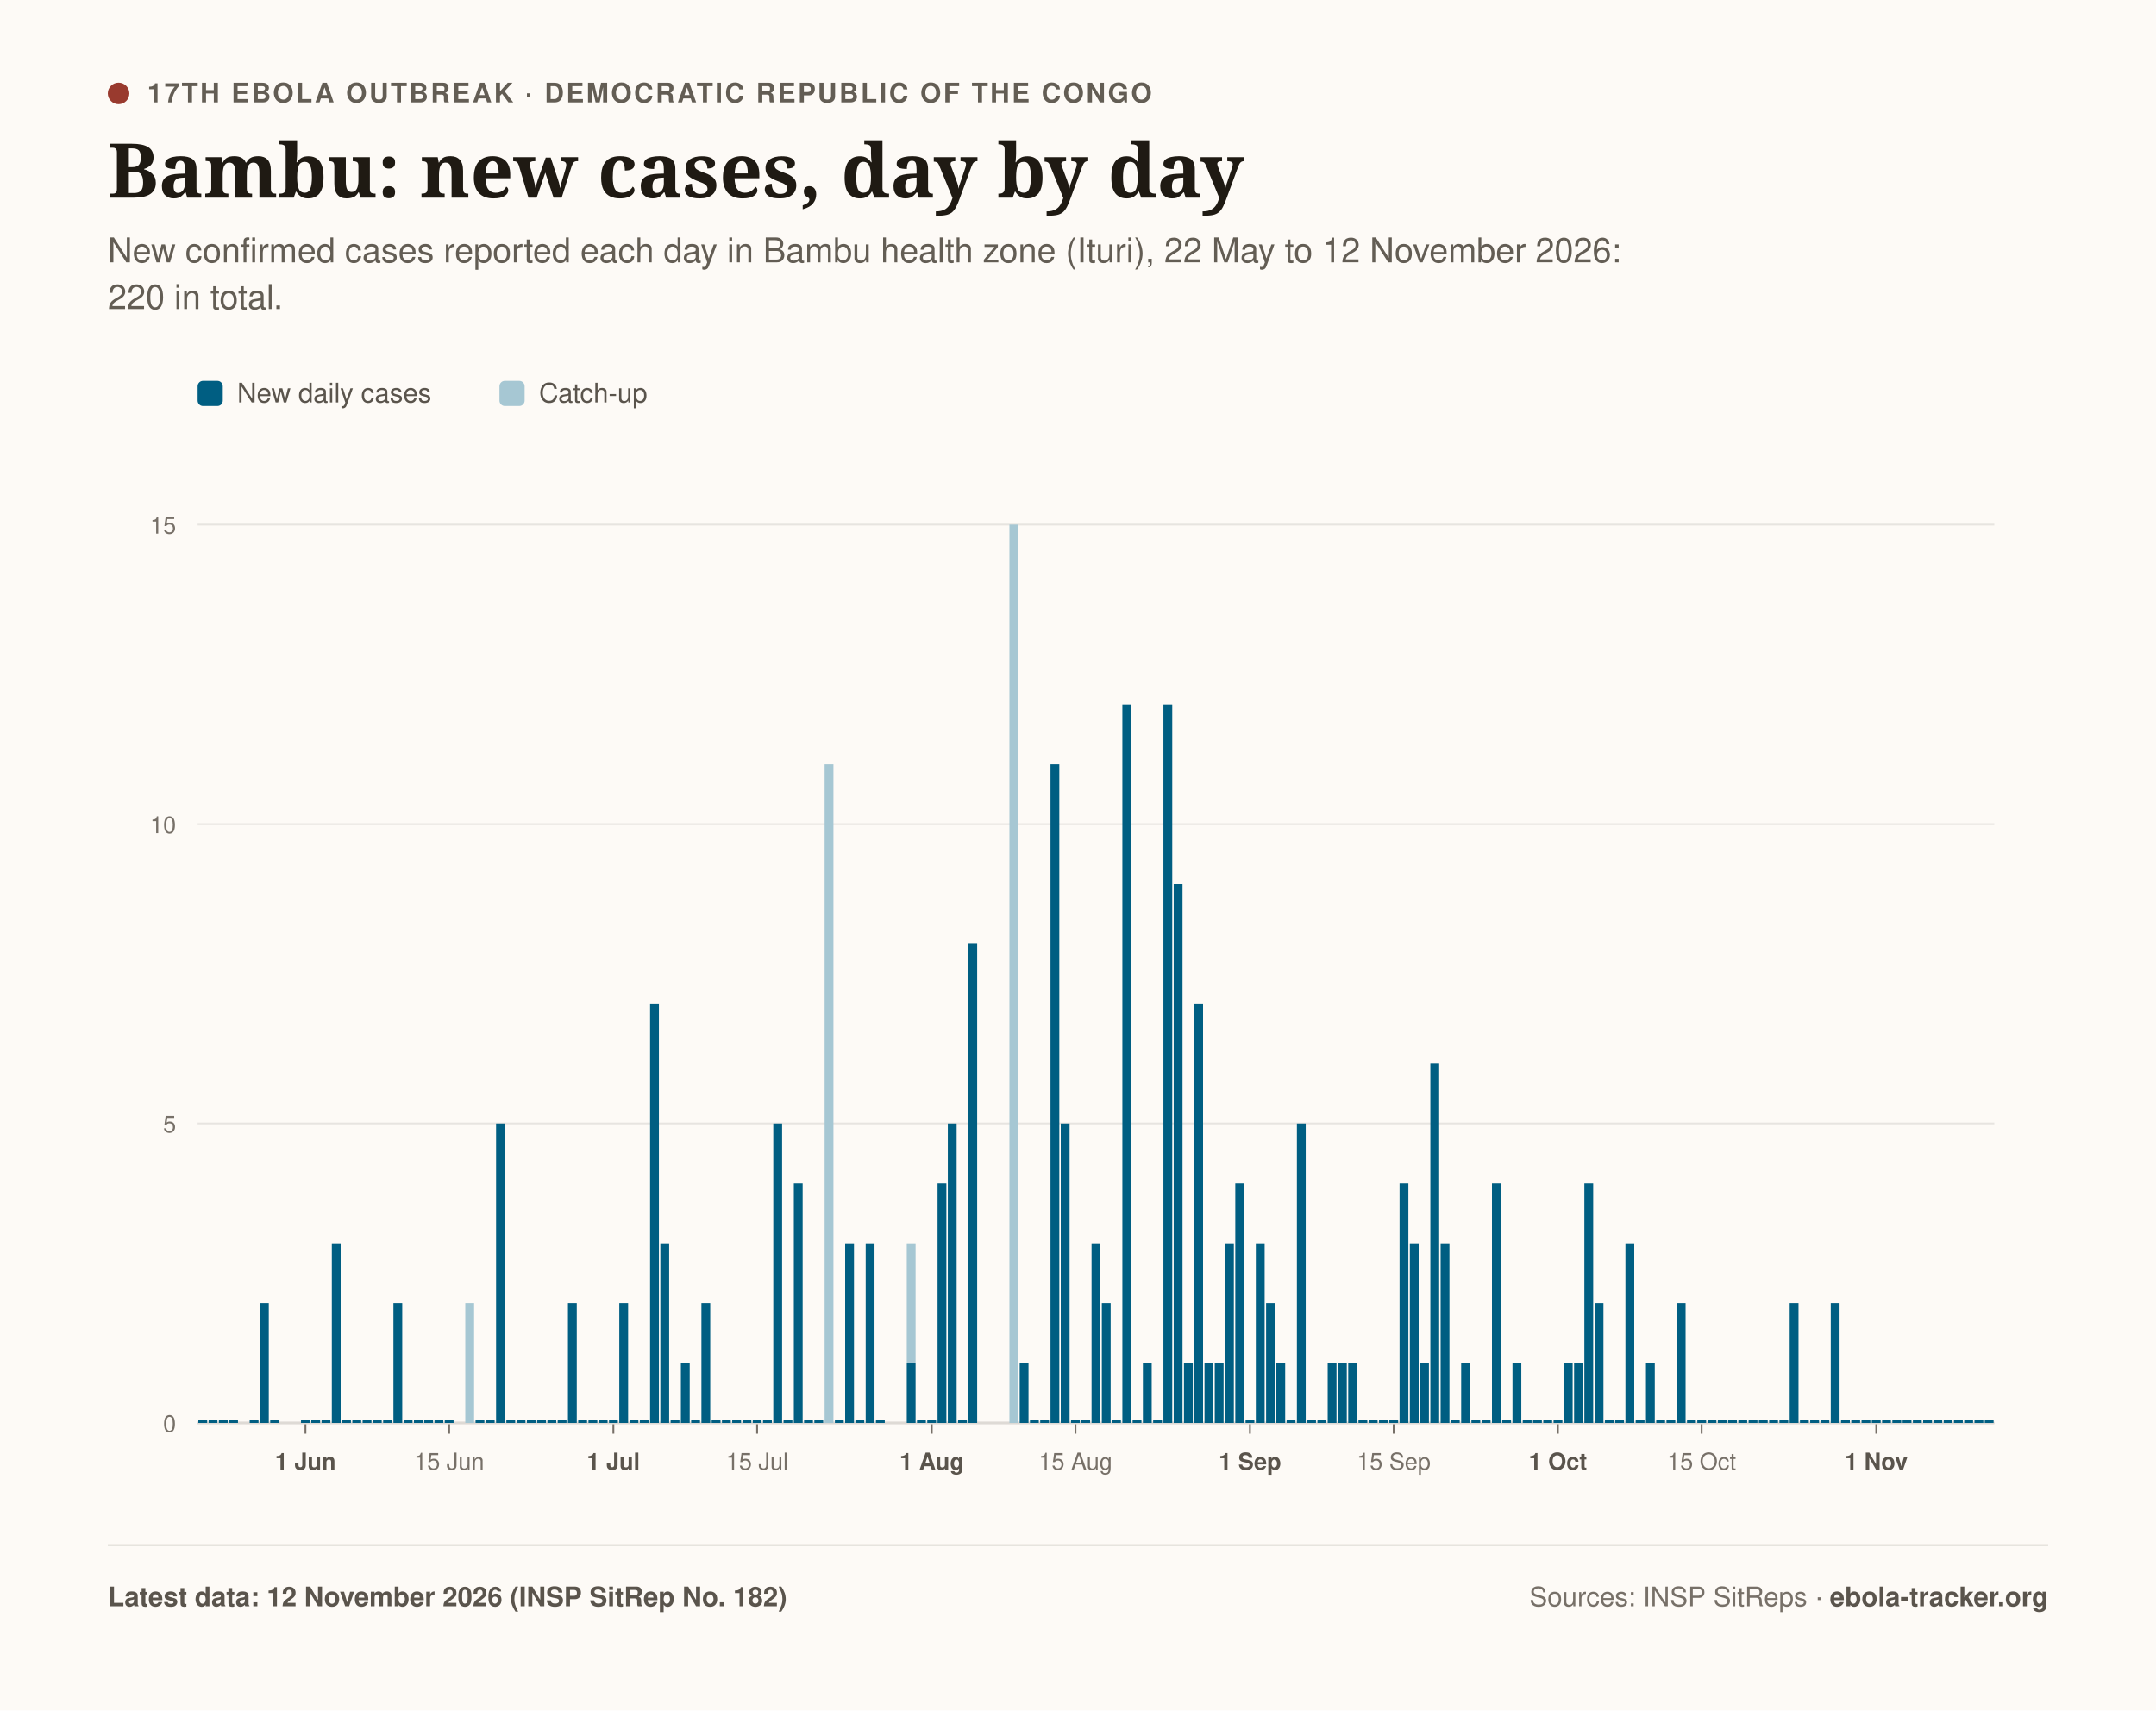
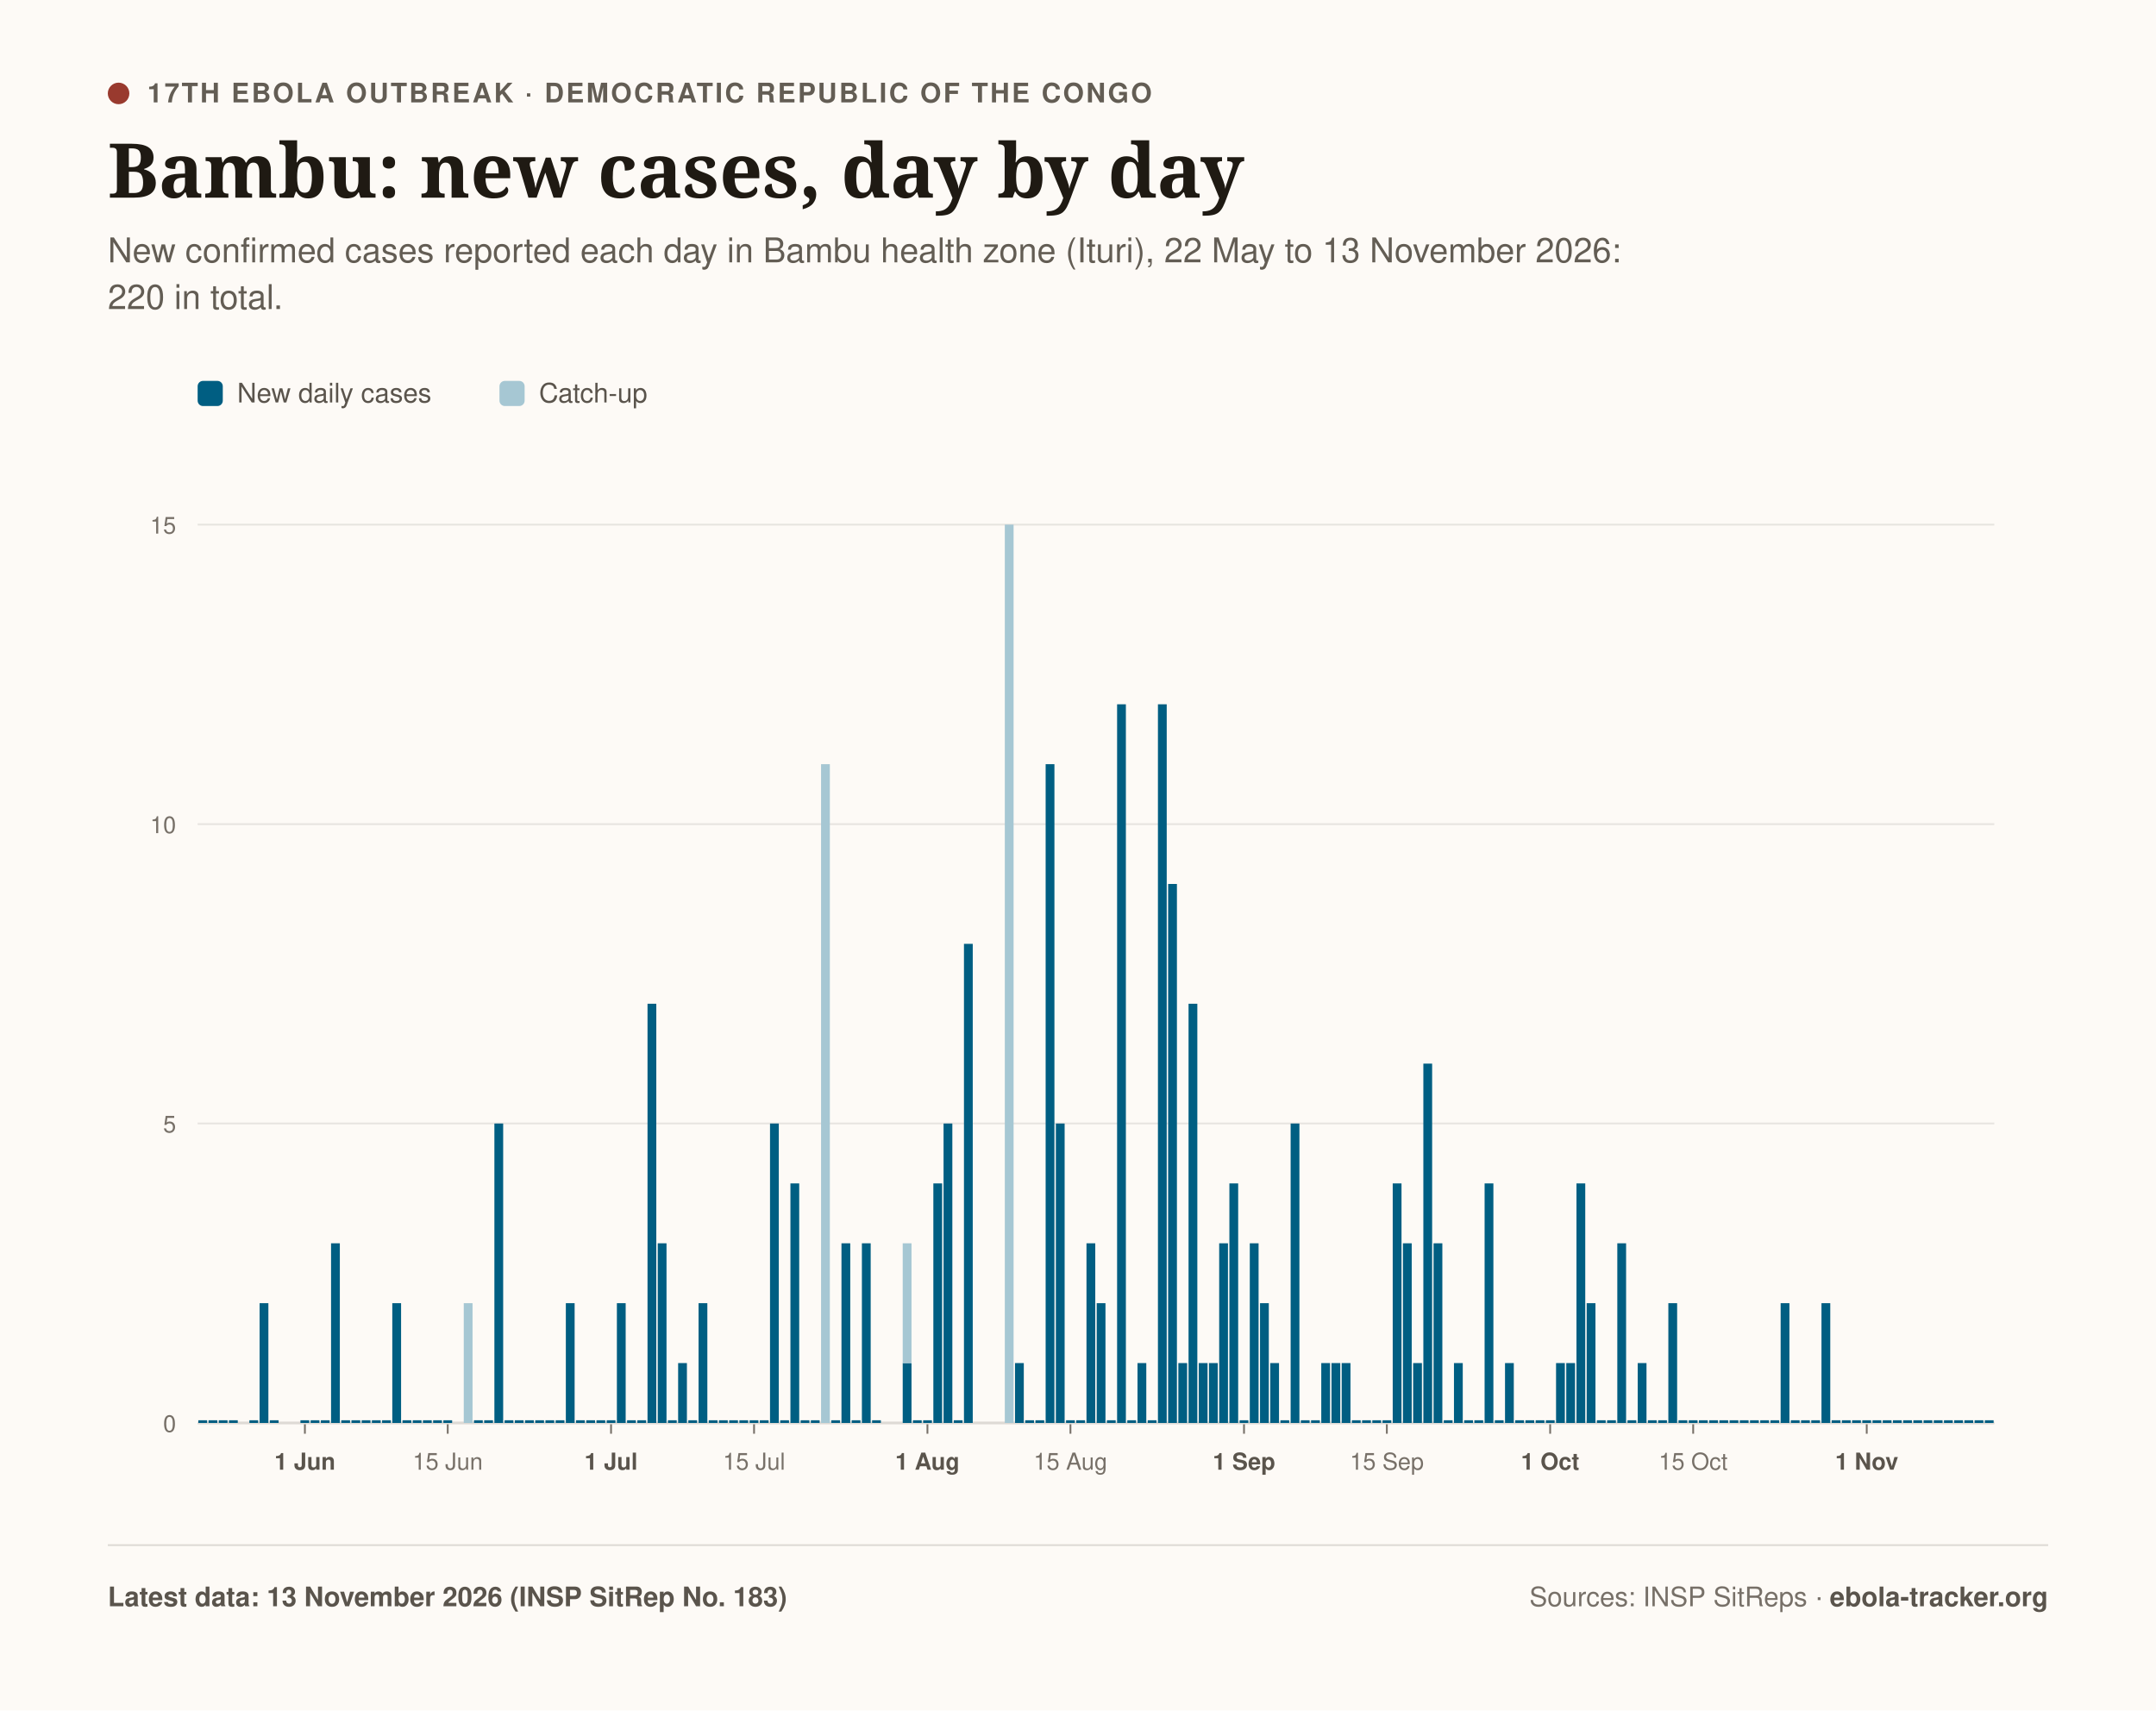
- <svg xmlns="http://www.w3.org/2000/svg" viewBox="0 0 1200 952" role="img" aria-label="Bambu: new cases, day by day. New confirmed cases reported each day in Bambu health zone (Ituri), 22 May to 12 November 2026: 220 in total.">
+ <svg xmlns="http://www.w3.org/2000/svg" viewBox="0 0 1200 952" role="img" aria-label="Bambu: new cases, day by day. New confirmed cases reported each day in Bambu health zone (Ituri), 22 May to 13 November 2026: 220 in total.">
  <rect width="1200" height="952" fill="#FDFAF6" />
  <circle cx="66" cy="52" r="6" fill="#993A2E" />
  <text x="82.0" y="57.0" font-family="'Public Sans',Helvetica,Arial,sans-serif" font-size="15" font-weight="700" fill="#635D54" text-anchor="start" letter-spacing=".08em">17TH EBOLA OUTBREAK · DEMOCRATIC REPUBLIC OF THE CONGO</text>
  <text x="60.0" y="110.0" font-family="'Source Serif 4',Georgia,serif" font-size="42" font-weight="600" fill="#1F1A13" text-anchor="start">Bambu: new cases, day by day</text>
-   <text x="60.0" y="146.0" font-family="'Public Sans',Helvetica,Arial,sans-serif" font-size="19" font-weight="400" fill="#635D54" text-anchor="start">New confirmed cases reported each day in Bambu health zone (Ituri), 22 May to 12 November 2026:</text>
+   <text x="60.0" y="146.0" font-family="'Public Sans',Helvetica,Arial,sans-serif" font-size="19" font-weight="400" fill="#635D54" text-anchor="start">New confirmed cases reported each day in Bambu health zone (Ituri), 22 May to 13 November 2026:</text>
  <text x="60.0" y="172.0" font-family="'Public Sans',Helvetica,Arial,sans-serif" font-size="19" font-weight="400" fill="#635D54" text-anchor="start">220 in total.</text>
  <rect x="110" y="212" width="14" height="14" rx="3" fill="#005E82" />
  <text x="132.0" y="224.0" font-family="'Public Sans',Helvetica,Arial,sans-serif" font-size="15" font-weight="400" fill="#5A544C" text-anchor="start">New daily cases</text>
  <rect x="278" y="212" width="14" height="14" rx="3" fill="#a6c7d3" />
  <text x="300.0" y="224.0" font-family="'Public Sans',Helvetica,Arial,sans-serif" font-size="15" font-weight="400" fill="#5A544C" text-anchor="start">Catch-up</text>
  <line x1="110" x2="1110" y1="792.0" y2="792.0" stroke="#E7E4E0" />
  <text x="98.0" y="797.0" font-family="'Public Sans',Helvetica,Arial,sans-serif" font-size="13" font-weight="400" fill="#777068" text-anchor="end">0</text>
  <line x1="110" x2="1110" y1="625.3" y2="625.3" stroke="#E7E4E0" />
  <text x="98.0" y="630.3" font-family="'Public Sans',Helvetica,Arial,sans-serif" font-size="13" font-weight="400" fill="#777068" text-anchor="end">5</text>
  <line x1="110" x2="1110" y1="458.7" y2="458.7" stroke="#E7E4E0" />
  <text x="98.0" y="463.7" font-family="'Public Sans',Helvetica,Arial,sans-serif" font-size="13" font-weight="400" fill="#777068" text-anchor="end">10</text>
  <line x1="110" x2="1110" y1="292.0" y2="292.0" stroke="#E7E4E0" />
  <text x="98.0" y="297.0" font-family="'Public Sans',Helvetica,Arial,sans-serif" font-size="13" font-weight="400" fill="#777068" text-anchor="end">15</text>
-   <line x1="170.0" x2="170.0" y1="792" y2="798" stroke="#777068" />
-   <text x="170.0" y="818.0" font-family="'Public Sans',Helvetica,Arial,sans-serif" font-size="13" font-weight="600" fill="#5A544C" text-anchor="middle">1 Jun</text>
-   <line x1="250.0" x2="250.0" y1="792" y2="798" stroke="#777068" />
-   <text x="250.0" y="818.0" font-family="'Public Sans',Helvetica,Arial,sans-serif" font-size="13" font-weight="400" fill="#777068" text-anchor="middle">15 Jun</text>
-   <line x1="341.4" x2="341.4" y1="792" y2="798" stroke="#777068" />
-   <text x="341.4" y="818.0" font-family="'Public Sans',Helvetica,Arial,sans-serif" font-size="13" font-weight="600" fill="#5A544C" text-anchor="middle">1 Jul</text>
-   <line x1="421.4" x2="421.4" y1="792" y2="798" stroke="#777068" />
-   <text x="421.4" y="818.0" font-family="'Public Sans',Helvetica,Arial,sans-serif" font-size="13" font-weight="400" fill="#777068" text-anchor="middle">15 Jul</text>
-   <line x1="518.6" x2="518.6" y1="792" y2="798" stroke="#777068" />
-   <text x="518.6" y="818.0" font-family="'Public Sans',Helvetica,Arial,sans-serif" font-size="13" font-weight="600" fill="#5A544C" text-anchor="middle">1 Aug</text>
-   <line x1="598.6" x2="598.6" y1="792" y2="798" stroke="#777068" />
-   <text x="598.6" y="818.0" font-family="'Public Sans',Helvetica,Arial,sans-serif" font-size="13" font-weight="400" fill="#777068" text-anchor="middle">15 Aug</text>
-   <line x1="695.7" x2="695.7" y1="792" y2="798" stroke="#777068" />
-   <text x="695.7" y="818.0" font-family="'Public Sans',Helvetica,Arial,sans-serif" font-size="13" font-weight="600" fill="#5A544C" text-anchor="middle">1 Sep</text>
-   <line x1="775.7" x2="775.7" y1="792" y2="798" stroke="#777068" />
-   <text x="775.7" y="818.0" font-family="'Public Sans',Helvetica,Arial,sans-serif" font-size="13" font-weight="400" fill="#777068" text-anchor="middle">15 Sep</text>
-   <line x1="867.1" x2="867.1" y1="792" y2="798" stroke="#777068" />
-   <text x="867.1" y="818.0" font-family="'Public Sans',Helvetica,Arial,sans-serif" font-size="13" font-weight="600" fill="#5A544C" text-anchor="middle">1 Oct</text>
-   <line x1="947.1" x2="947.1" y1="792" y2="798" stroke="#777068" />
-   <text x="947.1" y="818.0" font-family="'Public Sans',Helvetica,Arial,sans-serif" font-size="13" font-weight="400" fill="#777068" text-anchor="middle">15 Oct</text>
-   <line x1="1044.3" x2="1044.3" y1="792" y2="798" stroke="#777068" />
-   <text x="1044.3" y="818.0" font-family="'Public Sans',Helvetica,Arial,sans-serif" font-size="13" font-weight="600" fill="#5A544C" text-anchor="middle">1 Nov</text>
+   <line x1="169.7" x2="169.7" y1="792" y2="798" stroke="#777068" />
+   <text x="169.7" y="818.0" font-family="'Public Sans',Helvetica,Arial,sans-serif" font-size="13" font-weight="600" fill="#5A544C" text-anchor="middle">1 Jun</text>
+   <line x1="249.2" x2="249.2" y1="792" y2="798" stroke="#777068" />
+   <text x="249.2" y="818.0" font-family="'Public Sans',Helvetica,Arial,sans-serif" font-size="13" font-weight="400" fill="#777068" text-anchor="middle">15 Jun</text>
+   <line x1="340.1" x2="340.1" y1="792" y2="798" stroke="#777068" />
+   <text x="340.1" y="818.0" font-family="'Public Sans',Helvetica,Arial,sans-serif" font-size="13" font-weight="600" fill="#5A544C" text-anchor="middle">1 Jul</text>
+   <line x1="419.7" x2="419.7" y1="792" y2="798" stroke="#777068" />
+   <text x="419.7" y="818.0" font-family="'Public Sans',Helvetica,Arial,sans-serif" font-size="13" font-weight="400" fill="#777068" text-anchor="middle">15 Jul</text>
+   <line x1="516.2" x2="516.2" y1="792" y2="798" stroke="#777068" />
+   <text x="516.2" y="818.0" font-family="'Public Sans',Helvetica,Arial,sans-serif" font-size="13" font-weight="600" fill="#5A544C" text-anchor="middle">1 Aug</text>
+   <line x1="595.8" x2="595.8" y1="792" y2="798" stroke="#777068" />
+   <text x="595.8" y="818.0" font-family="'Public Sans',Helvetica,Arial,sans-serif" font-size="13" font-weight="400" fill="#777068" text-anchor="middle">15 Aug</text>
+   <line x1="692.4" x2="692.4" y1="792" y2="798" stroke="#777068" />
+   <text x="692.4" y="818.0" font-family="'Public Sans',Helvetica,Arial,sans-serif" font-size="13" font-weight="600" fill="#5A544C" text-anchor="middle">1 Sep</text>
+   <line x1="771.9" x2="771.9" y1="792" y2="798" stroke="#777068" />
+   <text x="771.9" y="818.0" font-family="'Public Sans',Helvetica,Arial,sans-serif" font-size="13" font-weight="400" fill="#777068" text-anchor="middle">15 Sep</text>
+   <line x1="862.8" x2="862.8" y1="792" y2="798" stroke="#777068" />
+   <text x="862.8" y="818.0" font-family="'Public Sans',Helvetica,Arial,sans-serif" font-size="13" font-weight="600" fill="#5A544C" text-anchor="middle">1 Oct</text>
+   <line x1="942.4" x2="942.4" y1="792" y2="798" stroke="#777068" />
+   <text x="942.4" y="818.0" font-family="'Public Sans',Helvetica,Arial,sans-serif" font-size="13" font-weight="400" fill="#777068" text-anchor="middle">15 Oct</text>
+   <line x1="1039.0" x2="1039.0" y1="792" y2="798" stroke="#777068" />
+   <text x="1039.0" y="818.0" font-family="'Public Sans',Helvetica,Arial,sans-serif" font-size="13" font-weight="600" fill="#5A544C" text-anchor="middle">1 Nov</text>
  <line x1="110" x2="1110" y1="792" y2="792" stroke="#DEDAD5" stroke-width="1.5" />
-   <rect x="110.40" y="790.50" width="4.91" height="1.50" fill="#005E82" />
-   <rect x="116.11" y="790.50" width="4.91" height="1.50" fill="#005E82" />
-   <rect x="121.83" y="790.50" width="4.91" height="1.50" fill="#005E82" />
-   <rect x="127.54" y="790.50" width="4.91" height="1.50" fill="#005E82" />
-   <rect x="138.97" y="790.50" width="4.91" height="1.50" fill="#005E82" />
-   <rect x="144.69" y="725.33" width="4.91" height="66.67" fill="#005E82" />
-   <rect x="150.40" y="790.50" width="4.91" height="1.50" fill="#005E82" />
-   <rect x="167.54" y="790.50" width="4.91" height="1.50" fill="#005E82" />
-   <rect x="173.26" y="790.50" width="4.91" height="1.50" fill="#005E82" />
-   <rect x="178.97" y="790.50" width="4.91" height="1.50" fill="#005E82" />
-   <rect x="184.69" y="692.00" width="4.91" height="100.00" fill="#005E82" />
-   <rect x="190.40" y="790.50" width="4.91" height="1.50" fill="#005E82" />
-   <rect x="196.11" y="790.50" width="4.91" height="1.50" fill="#005E82" />
-   <rect x="201.83" y="790.50" width="4.91" height="1.50" fill="#005E82" />
-   <rect x="207.54" y="790.50" width="4.91" height="1.50" fill="#005E82" />
-   <rect x="213.26" y="790.50" width="4.91" height="1.50" fill="#005E82" />
-   <rect x="218.97" y="725.33" width="4.91" height="66.67" fill="#005E82" />
-   <rect x="224.69" y="790.50" width="4.91" height="1.50" fill="#005E82" />
-   <rect x="230.40" y="790.50" width="4.91" height="1.50" fill="#005E82" />
-   <rect x="236.11" y="790.50" width="4.91" height="1.50" fill="#005E82" />
-   <rect x="241.83" y="790.50" width="4.91" height="1.50" fill="#005E82" />
-   <rect x="247.54" y="790.50" width="4.91" height="1.50" fill="#005E82" />
-   <rect x="258.97" y="725.33" width="4.91" height="66.67" fill="#a6c7d3" />
-   <rect x="264.69" y="790.50" width="4.91" height="1.50" fill="#005E82" />
-   <rect x="270.40" y="790.50" width="4.91" height="1.50" fill="#005E82" />
-   <rect x="276.11" y="625.33" width="4.91" height="166.67" fill="#005E82" />
-   <rect x="281.83" y="790.50" width="4.91" height="1.50" fill="#005E82" />
-   <rect x="287.54" y="790.50" width="4.91" height="1.50" fill="#005E82" />
-   <rect x="293.26" y="790.50" width="4.91" height="1.50" fill="#005E82" />
-   <rect x="298.97" y="790.50" width="4.91" height="1.50" fill="#005E82" />
-   <rect x="304.69" y="790.50" width="4.91" height="1.50" fill="#005E82" />
-   <rect x="310.40" y="790.50" width="4.91" height="1.50" fill="#005E82" />
-   <rect x="316.11" y="725.33" width="4.91" height="66.67" fill="#005E82" />
-   <rect x="321.83" y="790.50" width="4.91" height="1.50" fill="#005E82" />
-   <rect x="327.54" y="790.50" width="4.91" height="1.50" fill="#005E82" />
-   <rect x="333.26" y="790.50" width="4.91" height="1.50" fill="#005E82" />
-   <rect x="338.97" y="790.50" width="4.91" height="1.50" fill="#005E82" />
-   <rect x="344.69" y="725.33" width="4.91" height="66.67" fill="#005E82" />
-   <rect x="350.40" y="790.50" width="4.91" height="1.50" fill="#005E82" />
-   <rect x="356.11" y="790.50" width="4.91" height="1.50" fill="#005E82" />
-   <rect x="361.83" y="558.67" width="4.91" height="233.33" fill="#005E82" />
-   <rect x="367.54" y="692.00" width="4.91" height="100.00" fill="#005E82" />
-   <rect x="373.26" y="790.50" width="4.91" height="1.50" fill="#005E82" />
-   <rect x="378.97" y="758.67" width="4.91" height="33.33" fill="#005E82" />
-   <rect x="384.69" y="790.50" width="4.91" height="1.50" fill="#005E82" />
-   <rect x="390.40" y="725.33" width="4.91" height="66.67" fill="#005E82" />
-   <rect x="396.11" y="790.50" width="4.91" height="1.50" fill="#005E82" />
-   <rect x="401.83" y="790.50" width="4.91" height="1.50" fill="#005E82" />
-   <rect x="407.54" y="790.50" width="4.91" height="1.50" fill="#005E82" />
-   <rect x="413.26" y="790.50" width="4.91" height="1.50" fill="#005E82" />
-   <rect x="418.97" y="790.50" width="4.91" height="1.50" fill="#005E82" />
-   <rect x="424.69" y="790.50" width="4.91" height="1.50" fill="#005E82" />
-   <rect x="430.40" y="625.33" width="4.91" height="166.67" fill="#005E82" />
-   <rect x="436.11" y="790.50" width="4.91" height="1.50" fill="#005E82" />
-   <rect x="441.83" y="658.67" width="4.91" height="133.33" fill="#005E82" />
-   <rect x="447.54" y="790.50" width="4.91" height="1.50" fill="#005E82" />
-   <rect x="453.26" y="790.50" width="4.91" height="1.50" fill="#005E82" />
-   <rect x="458.97" y="425.33" width="4.91" height="366.67" fill="#a6c7d3" />
-   <rect x="464.69" y="790.50" width="4.91" height="1.50" fill="#005E82" />
-   <rect x="470.40" y="692.00" width="4.91" height="100.00" fill="#005E82" />
-   <rect x="476.11" y="790.50" width="4.91" height="1.50" fill="#005E82" />
-   <rect x="481.83" y="692.00" width="4.91" height="100.00" fill="#005E82" />
-   <rect x="487.54" y="790.50" width="4.91" height="1.50" fill="#005E82" />
-   <rect x="504.69" y="758.67" width="4.91" height="33.33" fill="#005E82" />
-   <rect x="504.69" y="692.00" width="4.91" height="66.67" fill="#a6c7d3" />
-   <rect x="510.40" y="790.50" width="4.91" height="1.50" fill="#005E82" />
-   <rect x="516.11" y="790.50" width="4.91" height="1.50" fill="#005E82" />
-   <rect x="521.83" y="658.67" width="4.91" height="133.33" fill="#005E82" />
-   <rect x="527.54" y="625.33" width="4.91" height="166.67" fill="#005E82" />
-   <rect x="533.26" y="790.50" width="4.91" height="1.50" fill="#005E82" />
-   <rect x="538.97" y="525.33" width="4.91" height="266.67" fill="#005E82" />
-   <rect x="561.83" y="292.00" width="4.91" height="500.00" fill="#a6c7d3" />
-   <rect x="567.54" y="758.67" width="4.91" height="33.33" fill="#005E82" />
-   <rect x="573.26" y="790.50" width="4.91" height="1.50" fill="#005E82" />
-   <rect x="578.97" y="790.50" width="4.91" height="1.50" fill="#005E82" />
-   <rect x="584.69" y="425.33" width="4.91" height="366.67" fill="#005E82" />
-   <rect x="590.40" y="625.33" width="4.91" height="166.67" fill="#005E82" />
-   <rect x="596.11" y="790.50" width="4.91" height="1.50" fill="#005E82" />
-   <rect x="601.83" y="790.50" width="4.91" height="1.50" fill="#005E82" />
-   <rect x="607.54" y="692.00" width="4.91" height="100.00" fill="#005E82" />
-   <rect x="613.26" y="725.33" width="4.91" height="66.67" fill="#005E82" />
-   <rect x="618.97" y="790.50" width="4.91" height="1.50" fill="#005E82" />
-   <rect x="624.69" y="392.00" width="4.91" height="400.00" fill="#005E82" />
-   <rect x="630.40" y="790.50" width="4.91" height="1.50" fill="#005E82" />
-   <rect x="636.11" y="758.67" width="4.91" height="33.33" fill="#005E82" />
-   <rect x="641.83" y="790.50" width="4.91" height="1.50" fill="#005E82" />
-   <rect x="647.54" y="392.00" width="4.91" height="400.00" fill="#005E82" />
-   <rect x="653.26" y="492.00" width="4.91" height="300.00" fill="#005E82" />
-   <rect x="658.97" y="758.67" width="4.91" height="33.33" fill="#005E82" />
-   <rect x="664.69" y="558.67" width="4.91" height="233.33" fill="#005E82" />
-   <rect x="670.40" y="758.67" width="4.91" height="33.33" fill="#005E82" />
-   <rect x="676.11" y="758.67" width="4.91" height="33.33" fill="#005E82" />
-   <rect x="681.83" y="692.00" width="4.91" height="100.00" fill="#005E82" />
-   <rect x="687.54" y="658.67" width="4.91" height="133.33" fill="#005E82" />
-   <rect x="693.26" y="790.50" width="4.91" height="1.50" fill="#005E82" />
-   <rect x="698.97" y="692.00" width="4.91" height="100.00" fill="#005E82" />
-   <rect x="704.69" y="725.33" width="4.91" height="66.67" fill="#005E82" />
-   <rect x="710.40" y="758.67" width="4.91" height="33.33" fill="#005E82" />
-   <rect x="716.11" y="790.50" width="4.91" height="1.50" fill="#005E82" />
-   <rect x="721.83" y="625.33" width="4.91" height="166.67" fill="#005E82" />
-   <rect x="727.54" y="790.50" width="4.91" height="1.50" fill="#005E82" />
-   <rect x="733.26" y="790.50" width="4.91" height="1.50" fill="#005E82" />
-   <rect x="738.97" y="758.67" width="4.91" height="33.33" fill="#005E82" />
-   <rect x="744.69" y="758.67" width="4.91" height="33.33" fill="#005E82" />
-   <rect x="750.40" y="758.67" width="4.91" height="33.33" fill="#005E82" />
-   <rect x="756.11" y="790.50" width="4.91" height="1.50" fill="#005E82" />
-   <rect x="761.83" y="790.50" width="4.91" height="1.50" fill="#005E82" />
-   <rect x="767.54" y="790.50" width="4.91" height="1.50" fill="#005E82" />
-   <rect x="773.26" y="790.50" width="4.91" height="1.50" fill="#005E82" />
-   <rect x="778.97" y="658.67" width="4.91" height="133.33" fill="#005E82" />
-   <rect x="784.69" y="692.00" width="4.91" height="100.00" fill="#005E82" />
-   <rect x="790.40" y="758.67" width="4.91" height="33.33" fill="#005E82" />
-   <rect x="796.11" y="592.00" width="4.91" height="200.00" fill="#005E82" />
-   <rect x="801.83" y="692.00" width="4.91" height="100.00" fill="#005E82" />
-   <rect x="807.54" y="790.50" width="4.91" height="1.50" fill="#005E82" />
-   <rect x="813.26" y="758.67" width="4.91" height="33.33" fill="#005E82" />
-   <rect x="818.97" y="790.50" width="4.91" height="1.50" fill="#005E82" />
-   <rect x="824.69" y="790.50" width="4.91" height="1.50" fill="#005E82" />
-   <rect x="830.40" y="658.67" width="4.91" height="133.33" fill="#005E82" />
-   <rect x="836.11" y="790.50" width="4.91" height="1.50" fill="#005E82" />
-   <rect x="841.83" y="758.67" width="4.91" height="33.33" fill="#005E82" />
-   <rect x="847.54" y="790.50" width="4.91" height="1.50" fill="#005E82" />
-   <rect x="853.26" y="790.50" width="4.91" height="1.50" fill="#005E82" />
-   <rect x="858.97" y="790.50" width="4.91" height="1.50" fill="#005E82" />
-   <rect x="864.69" y="790.50" width="4.91" height="1.50" fill="#005E82" />
-   <rect x="870.40" y="758.67" width="4.91" height="33.33" fill="#005E82" />
-   <rect x="876.11" y="758.67" width="4.91" height="33.33" fill="#005E82" />
-   <rect x="881.83" y="658.67" width="4.91" height="133.33" fill="#005E82" />
-   <rect x="887.54" y="725.33" width="4.91" height="66.67" fill="#005E82" />
-   <rect x="893.26" y="790.50" width="4.91" height="1.50" fill="#005E82" />
-   <rect x="898.97" y="790.50" width="4.91" height="1.50" fill="#005E82" />
-   <rect x="904.69" y="692.00" width="4.91" height="100.00" fill="#005E82" />
-   <rect x="910.40" y="790.50" width="4.91" height="1.50" fill="#005E82" />
-   <rect x="916.11" y="758.67" width="4.91" height="33.33" fill="#005E82" />
-   <rect x="921.83" y="790.50" width="4.91" height="1.50" fill="#005E82" />
-   <rect x="927.54" y="790.50" width="4.91" height="1.50" fill="#005E82" />
-   <rect x="933.26" y="725.33" width="4.91" height="66.67" fill="#005E82" />
-   <rect x="938.97" y="790.50" width="4.91" height="1.50" fill="#005E82" />
-   <rect x="944.69" y="790.50" width="4.91" height="1.50" fill="#005E82" />
-   <rect x="950.40" y="790.50" width="4.91" height="1.50" fill="#005E82" />
-   <rect x="956.11" y="790.50" width="4.91" height="1.50" fill="#005E82" />
-   <rect x="961.83" y="790.50" width="4.91" height="1.50" fill="#005E82" />
-   <rect x="967.54" y="790.50" width="4.91" height="1.50" fill="#005E82" />
-   <rect x="973.26" y="790.50" width="4.91" height="1.50" fill="#005E82" />
-   <rect x="978.97" y="790.50" width="4.91" height="1.50" fill="#005E82" />
-   <rect x="984.69" y="790.50" width="4.91" height="1.50" fill="#005E82" />
-   <rect x="990.40" y="790.50" width="4.91" height="1.50" fill="#005E82" />
-   <rect x="996.11" y="725.33" width="4.91" height="66.67" fill="#005E82" />
-   <rect x="1001.83" y="790.50" width="4.91" height="1.50" fill="#005E82" />
-   <rect x="1007.54" y="790.50" width="4.91" height="1.50" fill="#005E82" />
-   <rect x="1013.26" y="790.50" width="4.91" height="1.50" fill="#005E82" />
-   <rect x="1018.97" y="725.33" width="4.91" height="66.67" fill="#005E82" />
-   <rect x="1024.69" y="790.50" width="4.91" height="1.50" fill="#005E82" />
-   <rect x="1030.40" y="790.50" width="4.91" height="1.50" fill="#005E82" />
-   <rect x="1036.11" y="790.50" width="4.91" height="1.50" fill="#005E82" />
-   <rect x="1041.83" y="790.50" width="4.91" height="1.50" fill="#005E82" />
-   <rect x="1047.54" y="790.50" width="4.91" height="1.50" fill="#005E82" />
-   <rect x="1053.26" y="790.50" width="4.91" height="1.50" fill="#005E82" />
-   <rect x="1058.97" y="790.50" width="4.91" height="1.50" fill="#005E82" />
-   <rect x="1064.69" y="790.50" width="4.91" height="1.50" fill="#005E82" />
-   <rect x="1070.40" y="790.50" width="4.91" height="1.50" fill="#005E82" />
-   <rect x="1076.11" y="790.50" width="4.91" height="1.50" fill="#005E82" />
-   <rect x="1081.83" y="790.50" width="4.91" height="1.50" fill="#005E82" />
-   <rect x="1087.54" y="790.50" width="4.91" height="1.50" fill="#005E82" />
-   <rect x="1093.26" y="790.50" width="4.91" height="1.50" fill="#005E82" />
-   <rect x="1098.97" y="790.50" width="4.91" height="1.50" fill="#005E82" />
-   <rect x="1104.69" y="790.50" width="4.91" height="1.50" fill="#005E82" />
+   <rect x="110.40" y="790.50" width="4.89" height="1.50" fill="#005E82" />
+   <rect x="116.08" y="790.50" width="4.89" height="1.50" fill="#005E82" />
+   <rect x="121.76" y="790.50" width="4.89" height="1.50" fill="#005E82" />
+   <rect x="127.44" y="790.50" width="4.89" height="1.50" fill="#005E82" />
+   <rect x="138.81" y="790.50" width="4.89" height="1.50" fill="#005E82" />
+   <rect x="144.49" y="725.33" width="4.89" height="66.67" fill="#005E82" />
+   <rect x="150.17" y="790.50" width="4.89" height="1.50" fill="#005E82" />
+   <rect x="167.22" y="790.50" width="4.89" height="1.50" fill="#005E82" />
+   <rect x="172.90" y="790.50" width="4.89" height="1.50" fill="#005E82" />
+   <rect x="178.58" y="790.50" width="4.89" height="1.50" fill="#005E82" />
+   <rect x="184.26" y="692.00" width="4.89" height="100.00" fill="#005E82" />
+   <rect x="189.94" y="790.50" width="4.89" height="1.50" fill="#005E82" />
+   <rect x="195.62" y="790.50" width="4.89" height="1.50" fill="#005E82" />
+   <rect x="201.31" y="790.50" width="4.89" height="1.50" fill="#005E82" />
+   <rect x="206.99" y="790.50" width="4.89" height="1.50" fill="#005E82" />
+   <rect x="212.67" y="790.50" width="4.89" height="1.50" fill="#005E82" />
+   <rect x="218.35" y="725.33" width="4.89" height="66.67" fill="#005E82" />
+   <rect x="224.03" y="790.50" width="4.89" height="1.50" fill="#005E82" />
+   <rect x="229.72" y="790.50" width="4.89" height="1.50" fill="#005E82" />
+   <rect x="235.40" y="790.50" width="4.89" height="1.50" fill="#005E82" />
+   <rect x="241.08" y="790.50" width="4.89" height="1.50" fill="#005E82" />
+   <rect x="246.76" y="790.50" width="4.89" height="1.50" fill="#005E82" />
+   <rect x="258.12" y="725.33" width="4.89" height="66.67" fill="#a6c7d3" />
+   <rect x="263.81" y="790.50" width="4.89" height="1.50" fill="#005E82" />
+   <rect x="269.49" y="790.50" width="4.89" height="1.50" fill="#005E82" />
+   <rect x="275.17" y="625.33" width="4.89" height="166.67" fill="#005E82" />
+   <rect x="280.85" y="790.50" width="4.89" height="1.50" fill="#005E82" />
+   <rect x="286.53" y="790.50" width="4.89" height="1.50" fill="#005E82" />
+   <rect x="292.22" y="790.50" width="4.89" height="1.50" fill="#005E82" />
+   <rect x="297.90" y="790.50" width="4.89" height="1.50" fill="#005E82" />
+   <rect x="303.58" y="790.50" width="4.89" height="1.50" fill="#005E82" />
+   <rect x="309.26" y="790.50" width="4.89" height="1.50" fill="#005E82" />
+   <rect x="314.94" y="725.33" width="4.89" height="66.67" fill="#005E82" />
+   <rect x="320.62" y="790.50" width="4.89" height="1.50" fill="#005E82" />
+   <rect x="326.31" y="790.50" width="4.89" height="1.50" fill="#005E82" />
+   <rect x="331.99" y="790.50" width="4.89" height="1.50" fill="#005E82" />
+   <rect x="337.67" y="790.50" width="4.89" height="1.50" fill="#005E82" />
+   <rect x="343.35" y="725.33" width="4.89" height="66.67" fill="#005E82" />
+   <rect x="349.03" y="790.50" width="4.89" height="1.50" fill="#005E82" />
+   <rect x="354.72" y="790.50" width="4.89" height="1.50" fill="#005E82" />
+   <rect x="360.40" y="558.67" width="4.89" height="233.33" fill="#005E82" />
+   <rect x="366.08" y="692.00" width="4.89" height="100.00" fill="#005E82" />
+   <rect x="371.76" y="790.50" width="4.89" height="1.50" fill="#005E82" />
+   <rect x="377.44" y="758.67" width="4.89" height="33.33" fill="#005E82" />
+   <rect x="383.12" y="790.50" width="4.89" height="1.50" fill="#005E82" />
+   <rect x="388.81" y="725.33" width="4.89" height="66.67" fill="#005E82" />
+   <rect x="394.49" y="790.50" width="4.89" height="1.50" fill="#005E82" />
+   <rect x="400.17" y="790.50" width="4.89" height="1.50" fill="#005E82" />
+   <rect x="405.85" y="790.50" width="4.89" height="1.50" fill="#005E82" />
+   <rect x="411.53" y="790.50" width="4.89" height="1.50" fill="#005E82" />
+   <rect x="417.22" y="790.50" width="4.89" height="1.50" fill="#005E82" />
+   <rect x="422.90" y="790.50" width="4.89" height="1.50" fill="#005E82" />
+   <rect x="428.58" y="625.33" width="4.89" height="166.67" fill="#005E82" />
+   <rect x="434.26" y="790.50" width="4.89" height="1.50" fill="#005E82" />
+   <rect x="439.94" y="658.67" width="4.89" height="133.33" fill="#005E82" />
+   <rect x="445.62" y="790.50" width="4.89" height="1.50" fill="#005E82" />
+   <rect x="451.31" y="790.50" width="4.89" height="1.50" fill="#005E82" />
+   <rect x="456.99" y="425.33" width="4.89" height="366.67" fill="#a6c7d3" />
+   <rect x="462.67" y="790.50" width="4.89" height="1.50" fill="#005E82" />
+   <rect x="468.35" y="692.00" width="4.89" height="100.00" fill="#005E82" />
+   <rect x="474.03" y="790.50" width="4.89" height="1.50" fill="#005E82" />
+   <rect x="479.72" y="692.00" width="4.89" height="100.00" fill="#005E82" />
+   <rect x="485.40" y="790.50" width="4.89" height="1.50" fill="#005E82" />
+   <rect x="502.44" y="758.67" width="4.89" height="33.33" fill="#005E82" />
+   <rect x="502.44" y="692.00" width="4.89" height="66.67" fill="#a6c7d3" />
+   <rect x="508.12" y="790.50" width="4.89" height="1.50" fill="#005E82" />
+   <rect x="513.81" y="790.50" width="4.89" height="1.50" fill="#005E82" />
+   <rect x="519.49" y="658.67" width="4.89" height="133.33" fill="#005E82" />
+   <rect x="525.17" y="625.33" width="4.89" height="166.67" fill="#005E82" />
+   <rect x="530.85" y="790.50" width="4.89" height="1.50" fill="#005E82" />
+   <rect x="536.53" y="525.33" width="4.89" height="266.67" fill="#005E82" />
+   <rect x="559.26" y="292.00" width="4.89" height="500.00" fill="#a6c7d3" />
+   <rect x="564.94" y="758.67" width="4.89" height="33.33" fill="#005E82" />
+   <rect x="570.62" y="790.50" width="4.89" height="1.50" fill="#005E82" />
+   <rect x="576.31" y="790.50" width="4.89" height="1.50" fill="#005E82" />
+   <rect x="581.99" y="425.33" width="4.89" height="366.67" fill="#005E82" />
+   <rect x="587.67" y="625.33" width="4.89" height="166.67" fill="#005E82" />
+   <rect x="593.35" y="790.50" width="4.89" height="1.50" fill="#005E82" />
+   <rect x="599.03" y="790.50" width="4.89" height="1.50" fill="#005E82" />
+   <rect x="604.72" y="692.00" width="4.89" height="100.00" fill="#005E82" />
+   <rect x="610.40" y="725.33" width="4.89" height="66.67" fill="#005E82" />
+   <rect x="616.08" y="790.50" width="4.89" height="1.50" fill="#005E82" />
+   <rect x="621.76" y="392.00" width="4.89" height="400.00" fill="#005E82" />
+   <rect x="627.44" y="790.50" width="4.89" height="1.50" fill="#005E82" />
+   <rect x="633.12" y="758.67" width="4.89" height="33.33" fill="#005E82" />
+   <rect x="638.81" y="790.50" width="4.89" height="1.50" fill="#005E82" />
+   <rect x="644.49" y="392.00" width="4.89" height="400.00" fill="#005E82" />
+   <rect x="650.17" y="492.00" width="4.89" height="300.00" fill="#005E82" />
+   <rect x="655.85" y="758.67" width="4.89" height="33.33" fill="#005E82" />
+   <rect x="661.53" y="558.67" width="4.89" height="233.33" fill="#005E82" />
+   <rect x="667.22" y="758.67" width="4.89" height="33.33" fill="#005E82" />
+   <rect x="672.90" y="758.67" width="4.89" height="33.33" fill="#005E82" />
+   <rect x="678.58" y="692.00" width="4.89" height="100.00" fill="#005E82" />
+   <rect x="684.26" y="658.67" width="4.89" height="133.33" fill="#005E82" />
+   <rect x="689.94" y="790.50" width="4.89" height="1.50" fill="#005E82" />
+   <rect x="695.62" y="692.00" width="4.89" height="100.00" fill="#005E82" />
+   <rect x="701.31" y="725.33" width="4.89" height="66.67" fill="#005E82" />
+   <rect x="706.99" y="758.67" width="4.89" height="33.33" fill="#005E82" />
+   <rect x="712.67" y="790.50" width="4.89" height="1.50" fill="#005E82" />
+   <rect x="718.35" y="625.33" width="4.89" height="166.67" fill="#005E82" />
+   <rect x="724.03" y="790.50" width="4.89" height="1.50" fill="#005E82" />
+   <rect x="729.72" y="790.50" width="4.89" height="1.50" fill="#005E82" />
+   <rect x="735.40" y="758.67" width="4.89" height="33.33" fill="#005E82" />
+   <rect x="741.08" y="758.67" width="4.89" height="33.33" fill="#005E82" />
+   <rect x="746.76" y="758.67" width="4.89" height="33.33" fill="#005E82" />
+   <rect x="752.44" y="790.50" width="4.89" height="1.50" fill="#005E82" />
+   <rect x="758.12" y="790.50" width="4.89" height="1.50" fill="#005E82" />
+   <rect x="763.81" y="790.50" width="4.89" height="1.50" fill="#005E82" />
+   <rect x="769.49" y="790.50" width="4.89" height="1.50" fill="#005E82" />
+   <rect x="775.17" y="658.67" width="4.89" height="133.33" fill="#005E82" />
+   <rect x="780.85" y="692.00" width="4.89" height="100.00" fill="#005E82" />
+   <rect x="786.53" y="758.67" width="4.89" height="33.33" fill="#005E82" />
+   <rect x="792.22" y="592.00" width="4.89" height="200.00" fill="#005E82" />
+   <rect x="797.90" y="692.00" width="4.89" height="100.00" fill="#005E82" />
+   <rect x="803.58" y="790.50" width="4.89" height="1.50" fill="#005E82" />
+   <rect x="809.26" y="758.67" width="4.89" height="33.33" fill="#005E82" />
+   <rect x="814.94" y="790.50" width="4.89" height="1.50" fill="#005E82" />
+   <rect x="820.62" y="790.50" width="4.89" height="1.50" fill="#005E82" />
+   <rect x="826.31" y="658.67" width="4.89" height="133.33" fill="#005E82" />
+   <rect x="831.99" y="790.50" width="4.89" height="1.50" fill="#005E82" />
+   <rect x="837.67" y="758.67" width="4.89" height="33.33" fill="#005E82" />
+   <rect x="843.35" y="790.50" width="4.89" height="1.50" fill="#005E82" />
+   <rect x="849.03" y="790.50" width="4.89" height="1.50" fill="#005E82" />
+   <rect x="854.72" y="790.50" width="4.89" height="1.50" fill="#005E82" />
+   <rect x="860.40" y="790.50" width="4.89" height="1.50" fill="#005E82" />
+   <rect x="866.08" y="758.67" width="4.89" height="33.33" fill="#005E82" />
+   <rect x="871.76" y="758.67" width="4.89" height="33.33" fill="#005E82" />
+   <rect x="877.44" y="658.67" width="4.89" height="133.33" fill="#005E82" />
+   <rect x="883.12" y="725.33" width="4.89" height="66.67" fill="#005E82" />
+   <rect x="888.81" y="790.50" width="4.89" height="1.50" fill="#005E82" />
+   <rect x="894.49" y="790.50" width="4.89" height="1.50" fill="#005E82" />
+   <rect x="900.17" y="692.00" width="4.89" height="100.00" fill="#005E82" />
+   <rect x="905.85" y="790.50" width="4.89" height="1.50" fill="#005E82" />
+   <rect x="911.53" y="758.67" width="4.89" height="33.33" fill="#005E82" />
+   <rect x="917.22" y="790.50" width="4.89" height="1.50" fill="#005E82" />
+   <rect x="922.90" y="790.50" width="4.89" height="1.50" fill="#005E82" />
+   <rect x="928.58" y="725.33" width="4.89" height="66.67" fill="#005E82" />
+   <rect x="934.26" y="790.50" width="4.89" height="1.50" fill="#005E82" />
+   <rect x="939.94" y="790.50" width="4.89" height="1.50" fill="#005E82" />
+   <rect x="945.62" y="790.50" width="4.89" height="1.50" fill="#005E82" />
+   <rect x="951.31" y="790.50" width="4.89" height="1.50" fill="#005E82" />
+   <rect x="956.99" y="790.50" width="4.89" height="1.50" fill="#005E82" />
+   <rect x="962.67" y="790.50" width="4.89" height="1.50" fill="#005E82" />
+   <rect x="968.35" y="790.50" width="4.89" height="1.50" fill="#005E82" />
+   <rect x="974.03" y="790.50" width="4.89" height="1.50" fill="#005E82" />
+   <rect x="979.72" y="790.50" width="4.89" height="1.50" fill="#005E82" />
+   <rect x="985.40" y="790.50" width="4.89" height="1.50" fill="#005E82" />
+   <rect x="991.08" y="725.33" width="4.89" height="66.67" fill="#005E82" />
+   <rect x="996.76" y="790.50" width="4.89" height="1.50" fill="#005E82" />
+   <rect x="1002.44" y="790.50" width="4.89" height="1.50" fill="#005E82" />
+   <rect x="1008.12" y="790.50" width="4.89" height="1.50" fill="#005E82" />
+   <rect x="1013.81" y="725.33" width="4.89" height="66.67" fill="#005E82" />
+   <rect x="1019.49" y="790.50" width="4.89" height="1.50" fill="#005E82" />
+   <rect x="1025.17" y="790.50" width="4.89" height="1.50" fill="#005E82" />
+   <rect x="1030.85" y="790.50" width="4.89" height="1.50" fill="#005E82" />
+   <rect x="1036.53" y="790.50" width="4.89" height="1.50" fill="#005E82" />
+   <rect x="1042.22" y="790.50" width="4.89" height="1.50" fill="#005E82" />
+   <rect x="1047.90" y="790.50" width="4.89" height="1.50" fill="#005E82" />
+   <rect x="1053.58" y="790.50" width="4.89" height="1.50" fill="#005E82" />
+   <rect x="1059.26" y="790.50" width="4.89" height="1.50" fill="#005E82" />
+   <rect x="1064.94" y="790.50" width="4.89" height="1.50" fill="#005E82" />
+   <rect x="1070.62" y="790.50" width="4.89" height="1.50" fill="#005E82" />
+   <rect x="1076.31" y="790.50" width="4.89" height="1.50" fill="#005E82" />
+   <rect x="1081.99" y="790.50" width="4.89" height="1.50" fill="#005E82" />
+   <rect x="1087.67" y="790.50" width="4.89" height="1.50" fill="#005E82" />
+   <rect x="1093.35" y="790.50" width="4.89" height="1.50" fill="#005E82" />
+   <rect x="1099.03" y="790.50" width="4.89" height="1.50" fill="#005E82" />
+   <rect x="1104.72" y="790.50" width="4.89" height="1.50" fill="#005E82" />
  <line x1="60" x2="1140" y1="860" y2="860" stroke="#DEDAD5" />
-   <text x="60.0" y="894.0" font-family="'Public Sans',Helvetica,Arial,sans-serif" font-size="15" font-weight="600" fill="#5A544C" text-anchor="start">Latest data: 12 November 2026 (INSP SitRep No. 182)</text>
+   <text x="60.0" y="894.0" font-family="'Public Sans',Helvetica,Arial,sans-serif" font-size="15" font-weight="600" fill="#5A544C" text-anchor="start">Latest data: 13 November 2026 (INSP SitRep No. 183)</text>
  <text x="1140" y="894" text-anchor="end" font-family="'Public Sans',Helvetica,Arial,sans-serif" font-size="15" fill="#777068">Sources: INSP SitReps · <tspan font-weight="700" fill="#5A544C">ebola-tracker.org</tspan>
  </text>
</svg>
